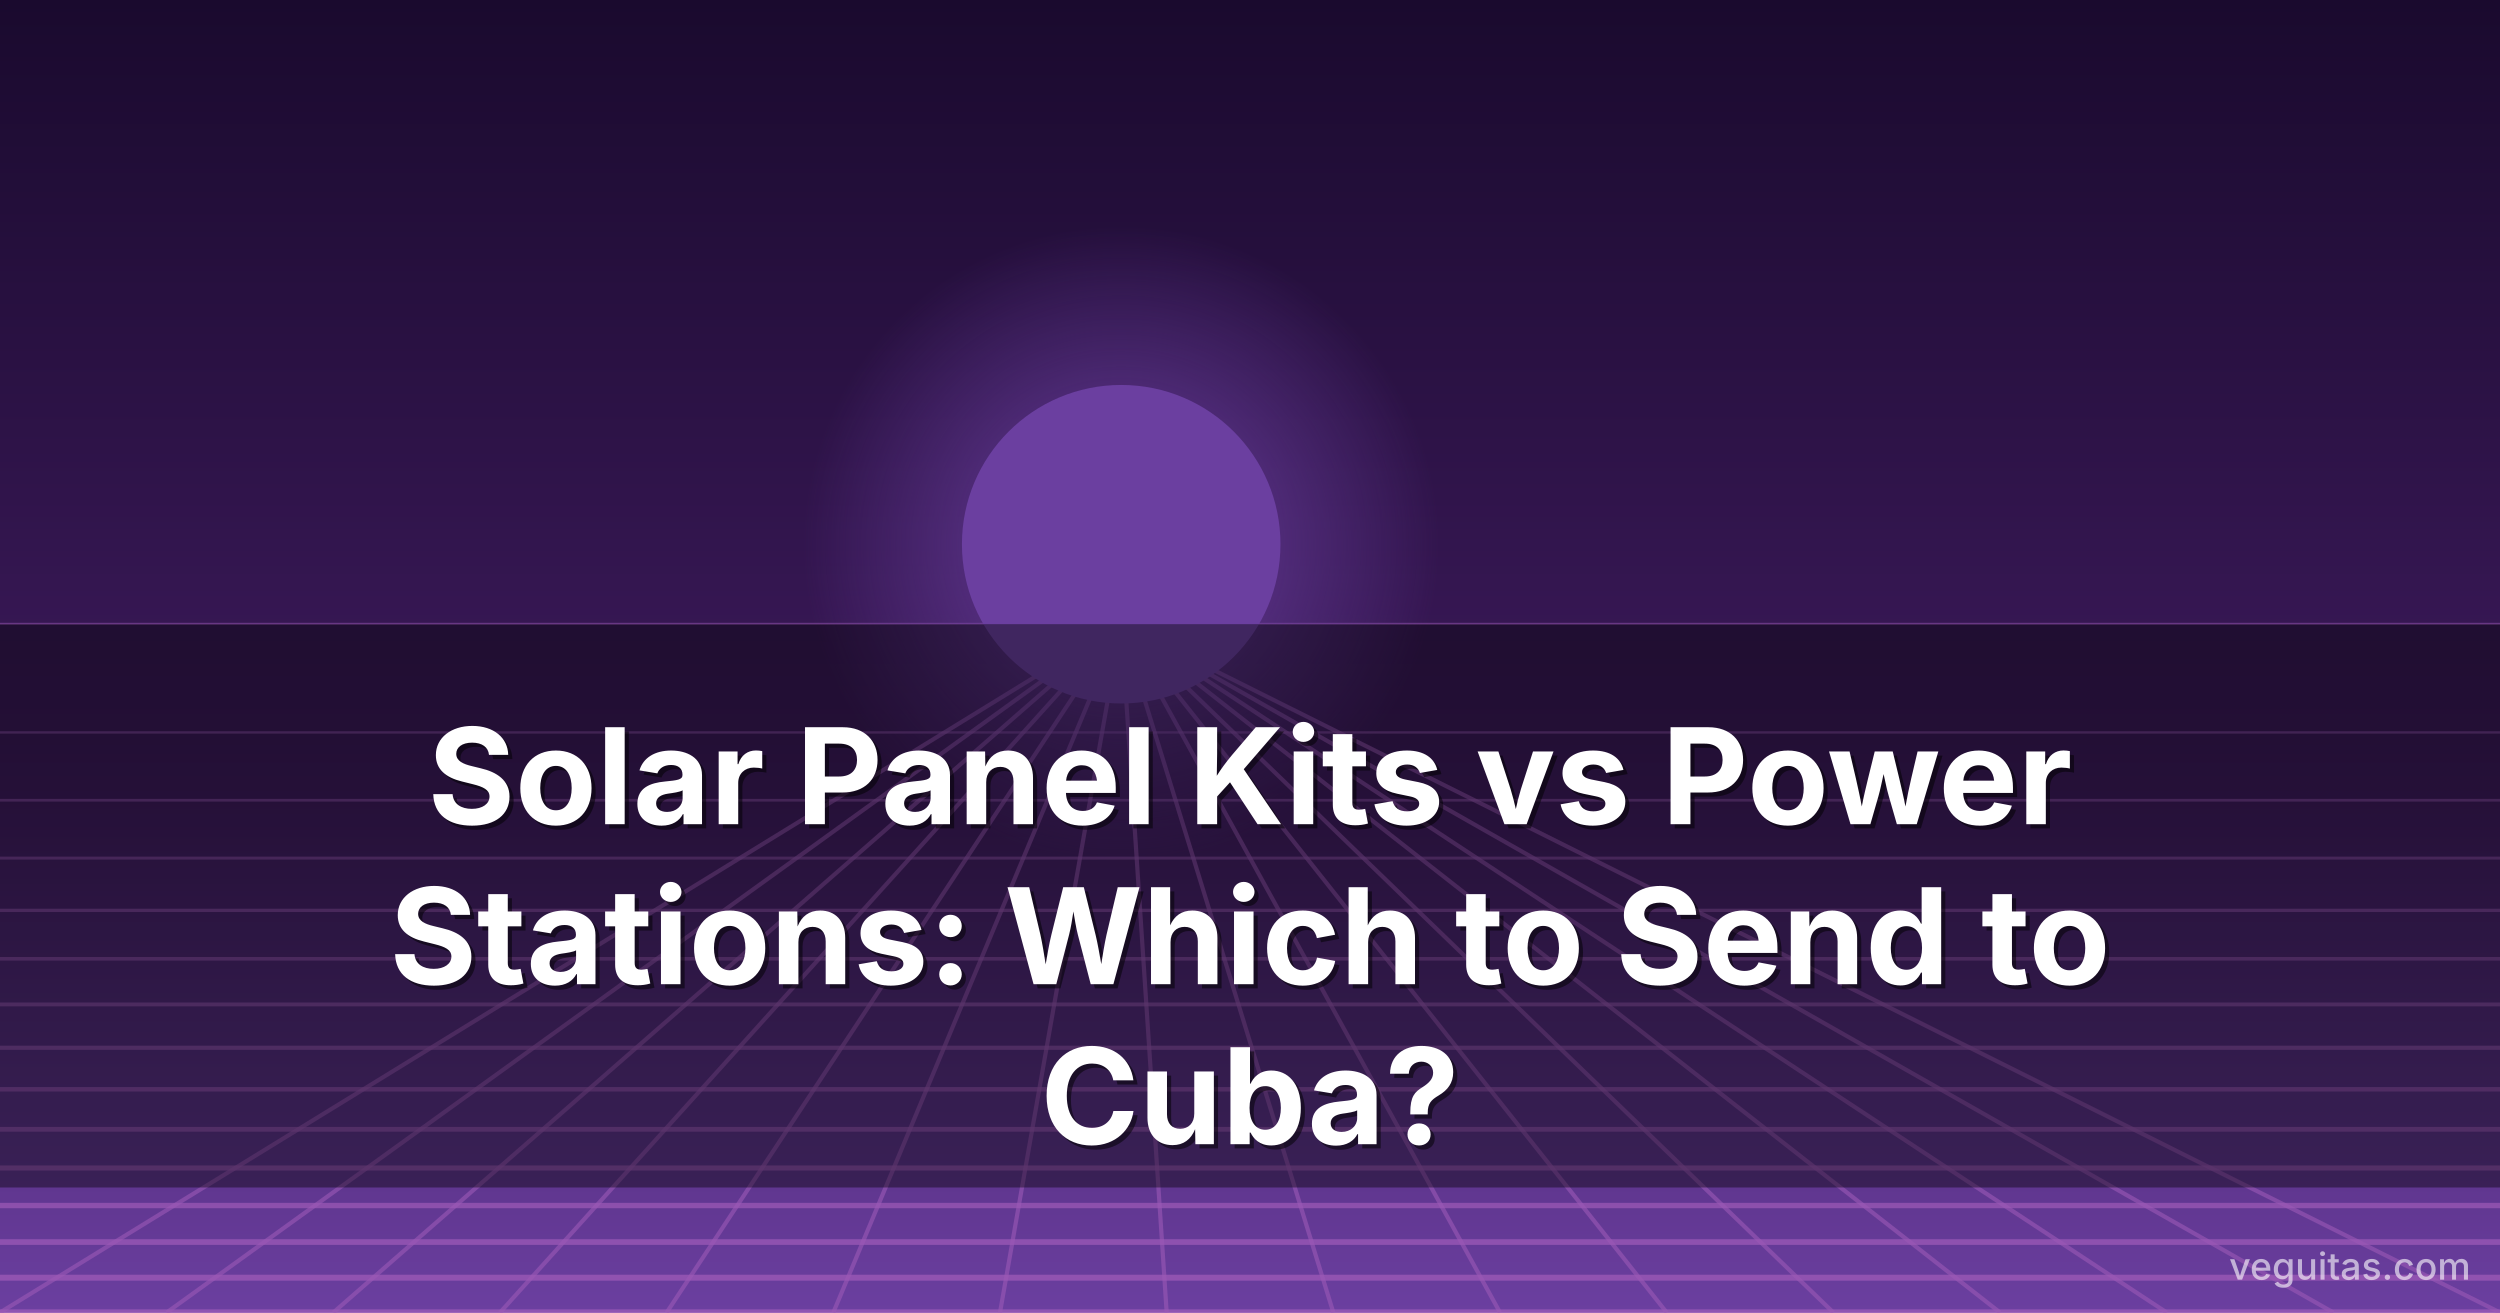
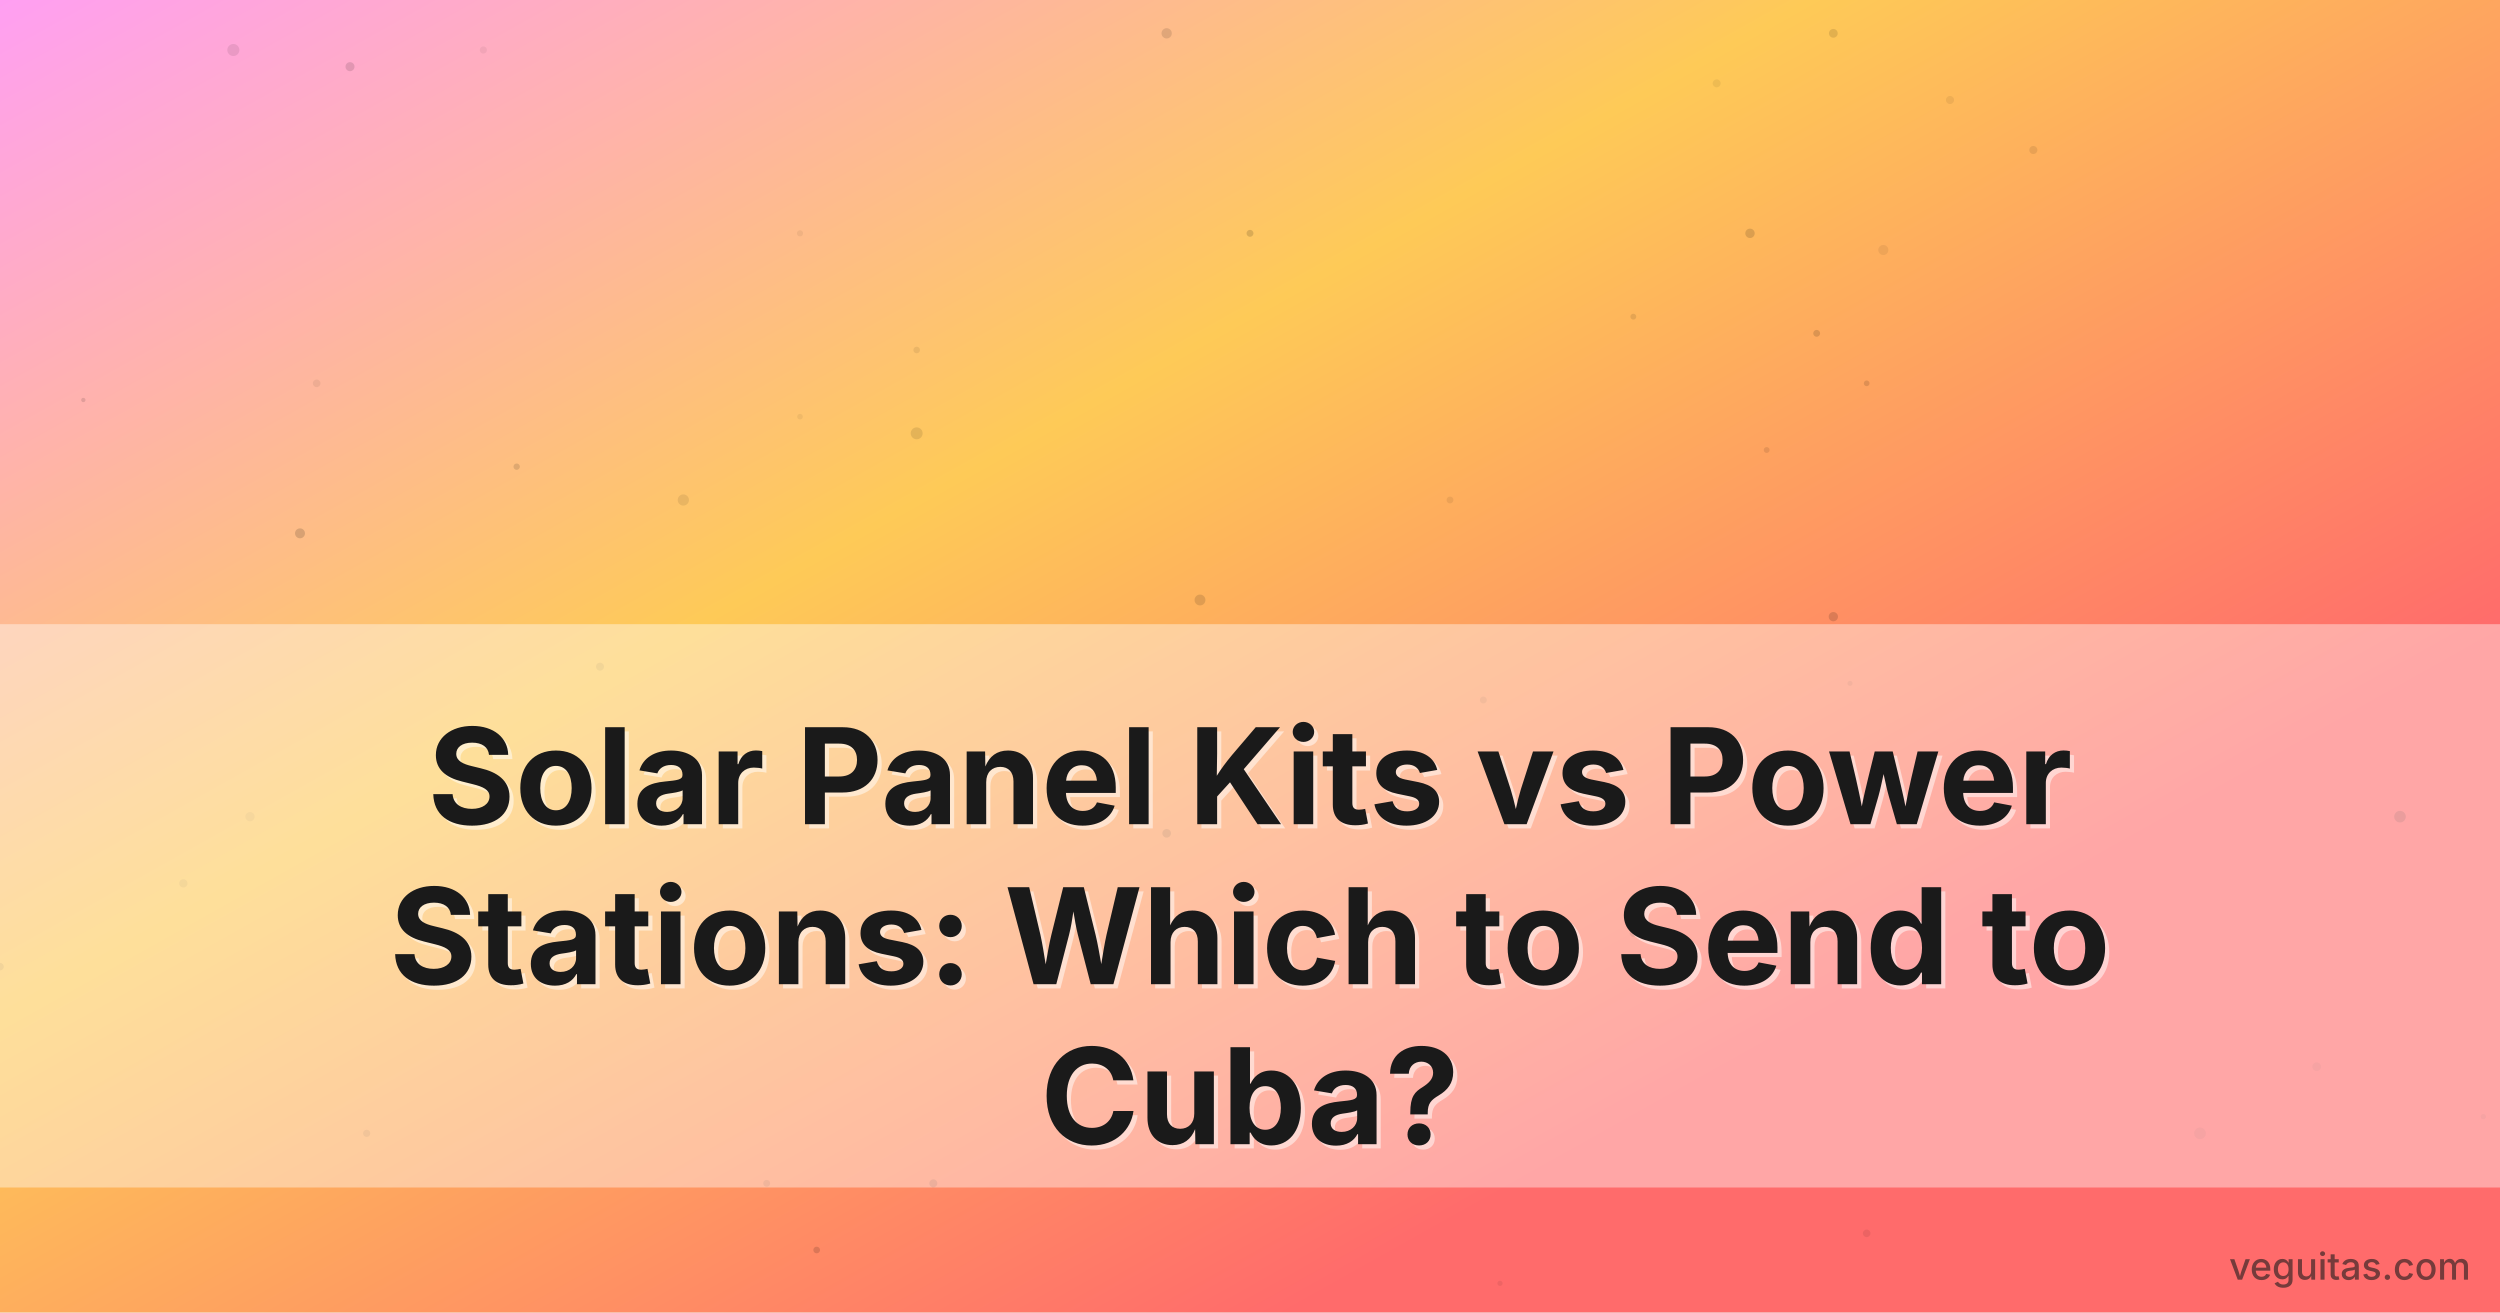
<svg xmlns="http://www.w3.org/2000/svg" version="1.1" width="1200" height="630" viewBox="0 0 1200 630">
  <defs>
-     <linearGradient x1="0" y1="0" x2="0" y2="1" id="SvgjsLinearGradient1000">
-       <stop stop-color="#1a0a2e" offset="0" />
-       <stop stop-color="#3d1a5c" offset="0.6" />
-       <stop stop-color="#6b3fa0" offset="1" />
+     <linearGradient x1="0" y1="0" x2="0.776" y2="0.72" id="SvgjsLinearGradient1192">
+       <stop stop-color="#ff9ff3" offset="0" />
+       <stop stop-color="#feca57" offset="0.5" />
+       <stop stop-color="#ff6b6b" offset="1" />
    </linearGradient>
-     <radialGradient id="SvgjsRadialGradient1001">
-       <stop stop-opacity="1" stop-color="#6b3fa0" offset="0" />
-       <stop stop-opacity="0.5" stop-color="#6b3fa0" offset="0.5" />
-       <stop stop-opacity="0" stop-color="#6b3fa0" offset="1" />
-     </radialGradient>
  </defs>
-   <rect width="1200" height="630" fill="url(#SvgjsLinearGradient1000)" />
-   <line x1="0" y1="299.451" x2="1200" y2="299.451" stroke-opacity="0.5" stroke-width="1" stroke="#9b59b6" />
-   <line x1="0" y1="351.564" x2="1200" y2="351.564" stroke-opacity="0.521" stroke-width="1.143" stroke="#9b59b6" />
-   <line x1="0" y1="384.109" x2="1200" y2="384.109" stroke-opacity="0.543" stroke-width="1.286" stroke="#9b59b6" />
-   <line x1="0" y1="411.894" x2="1200" y2="411.894" stroke-opacity="0.564" stroke-width="1.429" stroke="#9b59b6" />
-   <line x1="0" y1="436.978" x2="1200" y2="436.978" stroke-opacity="0.586" stroke-width="1.571" stroke="#9b59b6" />
-   <line x1="0" y1="460.228" x2="1200" y2="460.228" stroke-opacity="0.607" stroke-width="1.714" stroke="#9b59b6" />
-   <line x1="0" y1="482.115" x2="1200" y2="482.115" stroke-opacity="0.629" stroke-width="1.857" stroke="#9b59b6" />
-   <line x1="0" y1="502.928" x2="1200" y2="502.928" stroke-opacity="0.65" stroke-width="2" stroke="#9b59b6" />
-   <line x1="0" y1="522.864" x2="1200" y2="522.864" stroke-opacity="0.671" stroke-width="2.143" stroke="#9b59b6" />
-   <line x1="0" y1="542.065" x2="1200" y2="542.065" stroke-opacity="0.693" stroke-width="2.286" stroke="#9b59b6" />
-   <line x1="0" y1="560.635" x2="1200" y2="560.635" stroke-opacity="0.714" stroke-width="2.429" stroke="#9b59b6" />
-   <line x1="0" y1="578.655" x2="1200" y2="578.655" stroke-opacity="0.736" stroke-width="2.571" stroke="#9b59b6" />
-   <line x1="0" y1="596.189" x2="1200" y2="596.189" stroke-opacity="0.757" stroke-width="2.714" stroke="#9b59b6" />
-   <line x1="0" y1="613.29" x2="1200" y2="613.29" stroke-opacity="0.779" stroke-width="2.857" stroke="#9b59b6" />
-   <line x1="0" y1="630" x2="1200" y2="630" stroke-opacity="0.8" stroke-width="3" stroke="#9b59b6" />
-   <line x1="538.176" y1="299.451" x2="0" y2="630" stroke-opacity="0.6" stroke-width="2" stroke="#9b59b6" />
-   <line x1="538.176" y1="299.451" x2="80" y2="630" stroke-opacity="0.6" stroke-width="2" stroke="#9b59b6" />
-   <line x1="538.176" y1="299.451" x2="160" y2="630" stroke-opacity="0.6" stroke-width="2" stroke="#9b59b6" />
-   <line x1="538.176" y1="299.451" x2="240" y2="630" stroke-opacity="0.6" stroke-width="2" stroke="#9b59b6" />
-   <line x1="538.176" y1="299.451" x2="320" y2="630" stroke-opacity="0.6" stroke-width="2" stroke="#9b59b6" />
-   <line x1="538.176" y1="299.451" x2="400" y2="630" stroke-opacity="0.6" stroke-width="2" stroke="#9b59b6" />
-   <line x1="538.176" y1="299.451" x2="480" y2="630" stroke-opacity="0.6" stroke-width="2" stroke="#9b59b6" />
-   <line x1="538.176" y1="299.451" x2="560" y2="630" stroke-opacity="0.6" stroke-width="2" stroke="#9b59b6" />
-   <line x1="538.176" y1="299.451" x2="640" y2="630" stroke-opacity="0.6" stroke-width="2" stroke="#9b59b6" />
-   <line x1="538.176" y1="299.451" x2="720" y2="630" stroke-opacity="0.6" stroke-width="2" stroke="#9b59b6" />
-   <line x1="538.176" y1="299.451" x2="800" y2="630" stroke-opacity="0.6" stroke-width="2" stroke="#9b59b6" />
-   <line x1="538.176" y1="299.451" x2="880" y2="630" stroke-opacity="0.6" stroke-width="2" stroke="#9b59b6" />
-   <line x1="538.176" y1="299.451" x2="960" y2="630" stroke-opacity="0.6" stroke-width="2" stroke="#9b59b6" />
-   <line x1="538.176" y1="299.451" x2="1040" y2="630" stroke-opacity="0.6" stroke-width="2" stroke="#9b59b6" />
-   <line x1="538.176" y1="299.451" x2="1120" y2="630" stroke-opacity="0.6" stroke-width="2" stroke="#9b59b6" />
-   <line x1="538.176" y1="299.451" x2="1200" y2="630" stroke-opacity="0.6" stroke-width="2" stroke="#9b59b6" />
-   <circle r="152.889" cx="538.176" cy="261.228" fill="url(#SvgjsRadialGradient1001)" />
-   <circle r="76.445" cx="538.176" cy="261.228" fill="#6b3fa0" />
-   <rect width="1200" height="270.4" x="0" y="299.6" fill="rgba(0,0,0,0.4)" />
-   <text font-family="system-ui, -apple-system, sans-serif" font-size="64" font-weight="700" text-anchor="middle" fill="rgba(0,0,0,0.5)" x="602" y="397.628">
+   <rect width="1200" height="630" fill="url(#SvgjsLinearGradient1192)" />
+   <circle r="2.468" cx="560" cy="16" fill="#000000" opacity="0.118" />
+   <circle r="2.107" cx="880" cy="16" fill="#000000" opacity="0.111" />
+   <circle r="2.895" cx="112" cy="24" fill="#000000" opacity="0.084" />
+   <circle r="1.728" cx="232" cy="24" fill="#000000" opacity="0.053" />
+   <circle r="2.166" cx="168" cy="32" fill="#000000" opacity="0.119" />
+   <circle r="1.914" cx="824" cy="40" fill="#000000" opacity="0.063" />
+   <circle r="1.949" cx="936" cy="48" fill="#000000" opacity="0.064" />
+   <circle r="1.936" cx="976" cy="72" fill="#000000" opacity="0.088" />
+   <circle r="1.479" cx="384" cy="112" fill="#000000" opacity="0.055" />
+   <circle r="1.665" cx="600" cy="112" fill="#000000" opacity="0.143" />
+   <circle r="2.256" cx="840" cy="112" fill="#000000" opacity="0.137" />
+   <circle r="2.424" cx="904" cy="120" fill="#000000" opacity="0.064" />
+   <circle r="1.411" cx="784" cy="152" fill="#000000" opacity="0.099" />
+   <circle r="1.648" cx="872" cy="160" fill="#000000" opacity="0.14" />
+   <circle r="1.584" cx="440" cy="168" fill="#000000" opacity="0.078" />
+   <circle r="1.827" cx="152" cy="184" fill="#000000" opacity="0.063" />
+   <circle r="1.372" cx="896" cy="184" fill="#000000" opacity="0.122" />
+   <circle r="1.041" cx="40" cy="192" fill="#000000" opacity="0.119" />
+   <circle r="1.359" cx="384" cy="200" fill="#000000" opacity="0.058" />
+   <circle r="2.861" cx="440" cy="208" fill="#000000" opacity="0.105" />
+   <circle r="1.406" cx="848" cy="216" fill="#000000" opacity="0.099" />
+   <circle r="1.526" cx="248" cy="224" fill="#000000" opacity="0.122" />
+   <circle r="2.691" cx="328" cy="240" fill="#000000" opacity="0.085" />
+   <circle r="1.649" cx="696" cy="240" fill="#000000" opacity="0.071" />
+   <circle r="2.388" cx="144" cy="256" fill="#000000" opacity="0.15" />
+   <circle r="2.613" cx="576" cy="288" fill="#000000" opacity="0.122" />
+   <circle r="2.227" cx="880" cy="296" fill="#000000" opacity="0.141" />
+   <circle r="1.925" cx="288" cy="320" fill="#000000" opacity="0.08" />
+   <circle r="1.227" cx="888" cy="328" fill="#000000" opacity="0.071" />
+   <circle r="1.679" cx="712" cy="336" fill="#000000" opacity="0.08" />
+   <circle r="2.233" cx="120" cy="392" fill="#000000" opacity="0.056" />
+   <circle r="2.795" cx="1152" cy="392" fill="#000000" opacity="0.138" />
+   <circle r="2.067" cx="560" cy="400" fill="#000000" opacity="0.128" />
+   <circle r="1.991" cx="88" cy="424" fill="#000000" opacity="0.067" />
+   <circle r="1.726" cx="784" cy="448" fill="#000000" opacity="0.125" />
+   <circle r="1.818" cx="0" cy="464" fill="#000000" opacity="0.083" />
+   <circle r="2.233" cx="248" cy="472" fill="#000000" opacity="0.131" />
+   <circle r="2.069" cx="1112" cy="512" fill="#000000" opacity="0.059" />
+   <circle r="1.278" cx="1192" cy="536" fill="#000000" opacity="0.061" />
+   <circle r="1.74" cx="176" cy="544" fill="#000000" opacity="0.091" />
+   <circle r="2.799" cx="1056" cy="544" fill="#000000" opacity="0.061" />
+   <circle r="1.67" cx="368" cy="568" fill="#000000" opacity="0.101" />
+   <circle r="1.92" cx="448" cy="568" fill="#000000" opacity="0.124" />
+   <circle r="1.823" cx="896" cy="592" fill="#000000" opacity="0.077" />
+   <circle r="1.603" cx="392" cy="600" fill="#000000" opacity="0.141" />
+   <circle r="1.254" cx="720" cy="616" fill="#000000" opacity="0.068" />
+   <rect width="1200" height="270.4" x="0" y="299.6" fill="rgba(255,255,255,0.4)" />
+   <text font-family="system-ui, -apple-system, sans-serif" font-size="64" font-weight="700" text-anchor="middle" fill="rgba(255,255,255,0.5)" x="602" y="397.628">
    <tspan dy="0" x="602">Solar Panel Kits vs Power</tspan>
  </text>
-   <text font-family="system-ui, -apple-system, sans-serif" font-size="64" font-weight="700" text-anchor="middle" fill="#ffffff" x="600" y="395.628">
+   <text font-family="system-ui, -apple-system, sans-serif" font-size="64" font-weight="700" text-anchor="middle" fill="#1a1a1a" x="600" y="395.628">
    <tspan dy="0" x="600">Solar Panel Kits vs Power</tspan>
  </text>
-   <text font-family="system-ui, -apple-system, sans-serif" font-size="64" font-weight="700" text-anchor="middle" fill="rgba(0,0,0,0.5)" x="602" y="474.428">
+   <text font-family="system-ui, -apple-system, sans-serif" font-size="64" font-weight="700" text-anchor="middle" fill="rgba(255,255,255,0.5)" x="602" y="474.428">
    <tspan dy="0" x="602">Stations: Which to Send to</tspan>
  </text>
-   <text font-family="system-ui, -apple-system, sans-serif" font-size="64" font-weight="700" text-anchor="middle" fill="#ffffff" x="600" y="472.428">
+   <text font-family="system-ui, -apple-system, sans-serif" font-size="64" font-weight="700" text-anchor="middle" fill="#1a1a1a" x="600" y="472.428">
    <tspan dy="0" x="600">Stations: Which to Send to</tspan>
  </text>
-   <text font-family="system-ui, -apple-system, sans-serif" font-size="64" font-weight="700" text-anchor="middle" fill="rgba(0,0,0,0.5)" x="602" y="551.228">
+   <text font-family="system-ui, -apple-system, sans-serif" font-size="64" font-weight="700" text-anchor="middle" fill="rgba(255,255,255,0.5)" x="602" y="551.228">
    <tspan dy="0" x="602">Cuba?</tspan>
  </text>
-   <text font-family="system-ui, -apple-system, sans-serif" font-size="64" font-weight="700" text-anchor="middle" fill="#ffffff" x="600" y="549.228">
+   <text font-family="system-ui, -apple-system, sans-serif" font-size="64" font-weight="700" text-anchor="middle" fill="#1a1a1a" x="600" y="549.228">
    <tspan dy="0" x="600">Cuba?</tspan>
  </text>
-   <text font-family="system-ui, -apple-system, sans-serif" font-size="18" font-weight="500" fill="#ffffff" opacity="0.6" x="1070" y="614.239">
+   <text font-family="system-ui, -apple-system, sans-serif" font-size="18" font-weight="500" fill="#1a1a1a" opacity="0.6" x="1070" y="614.239">
    <tspan dy="0" x="1070">veguitas.com</tspan>
  </text>
</svg>
